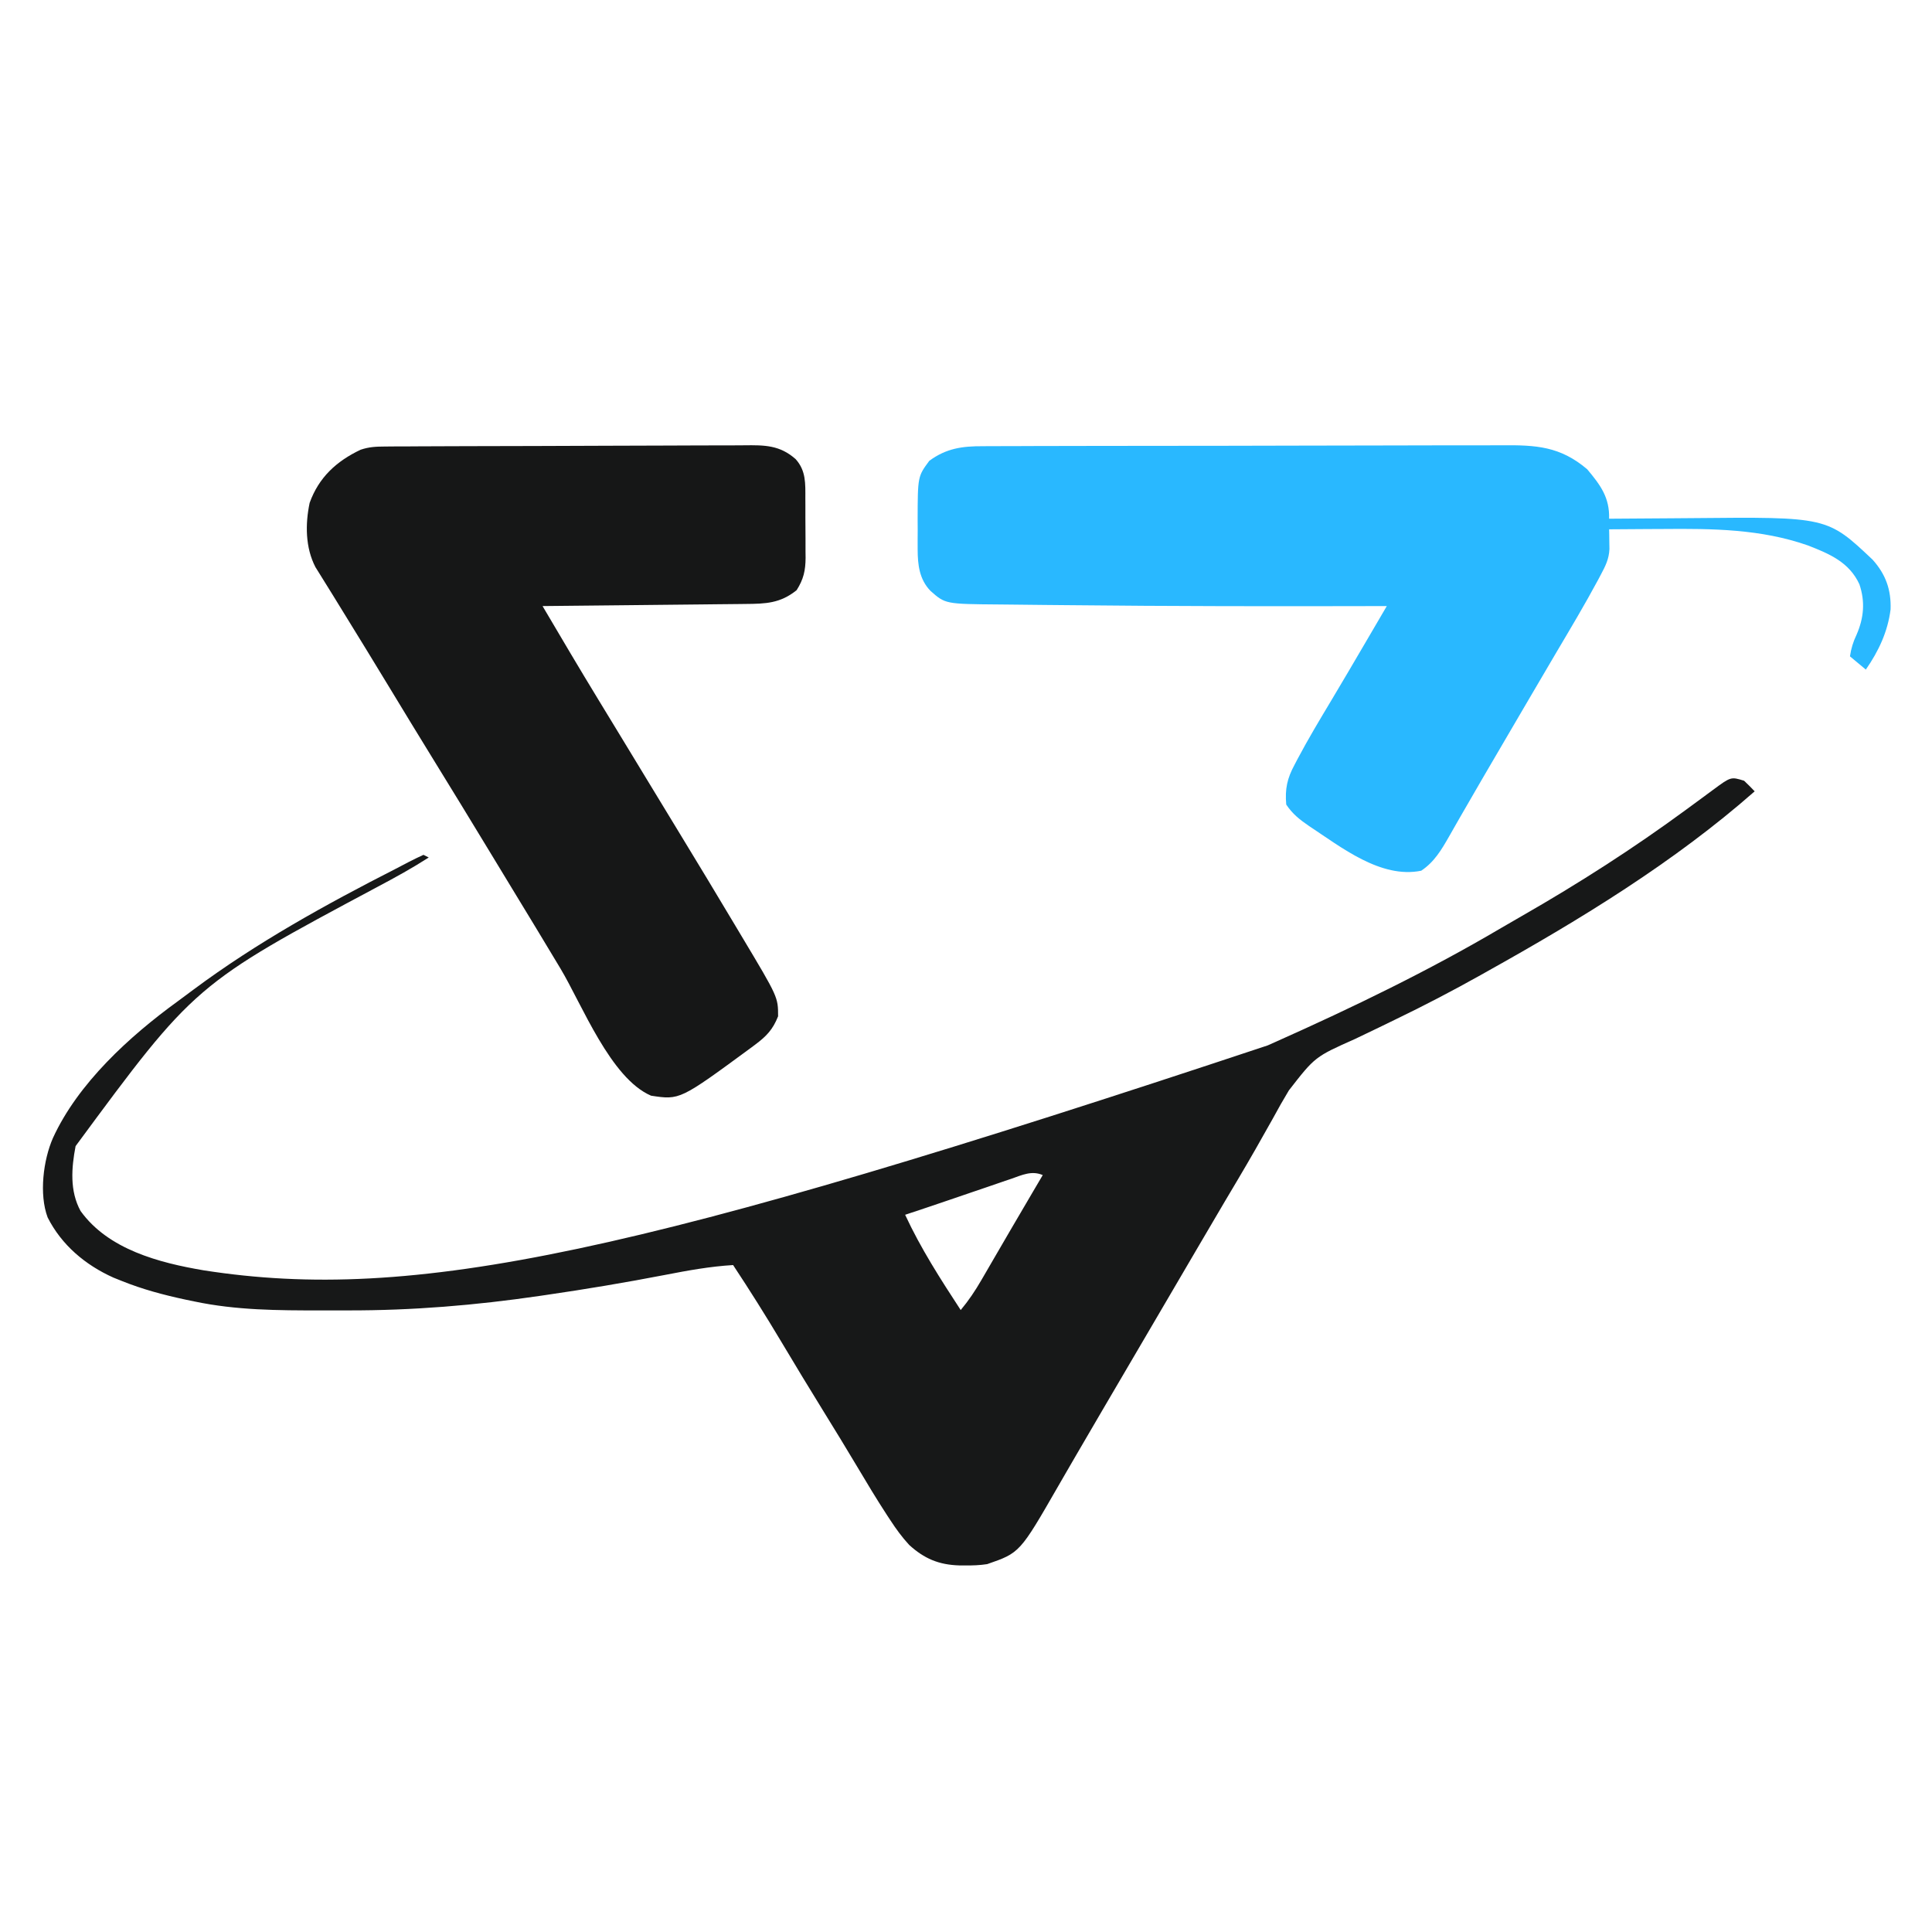
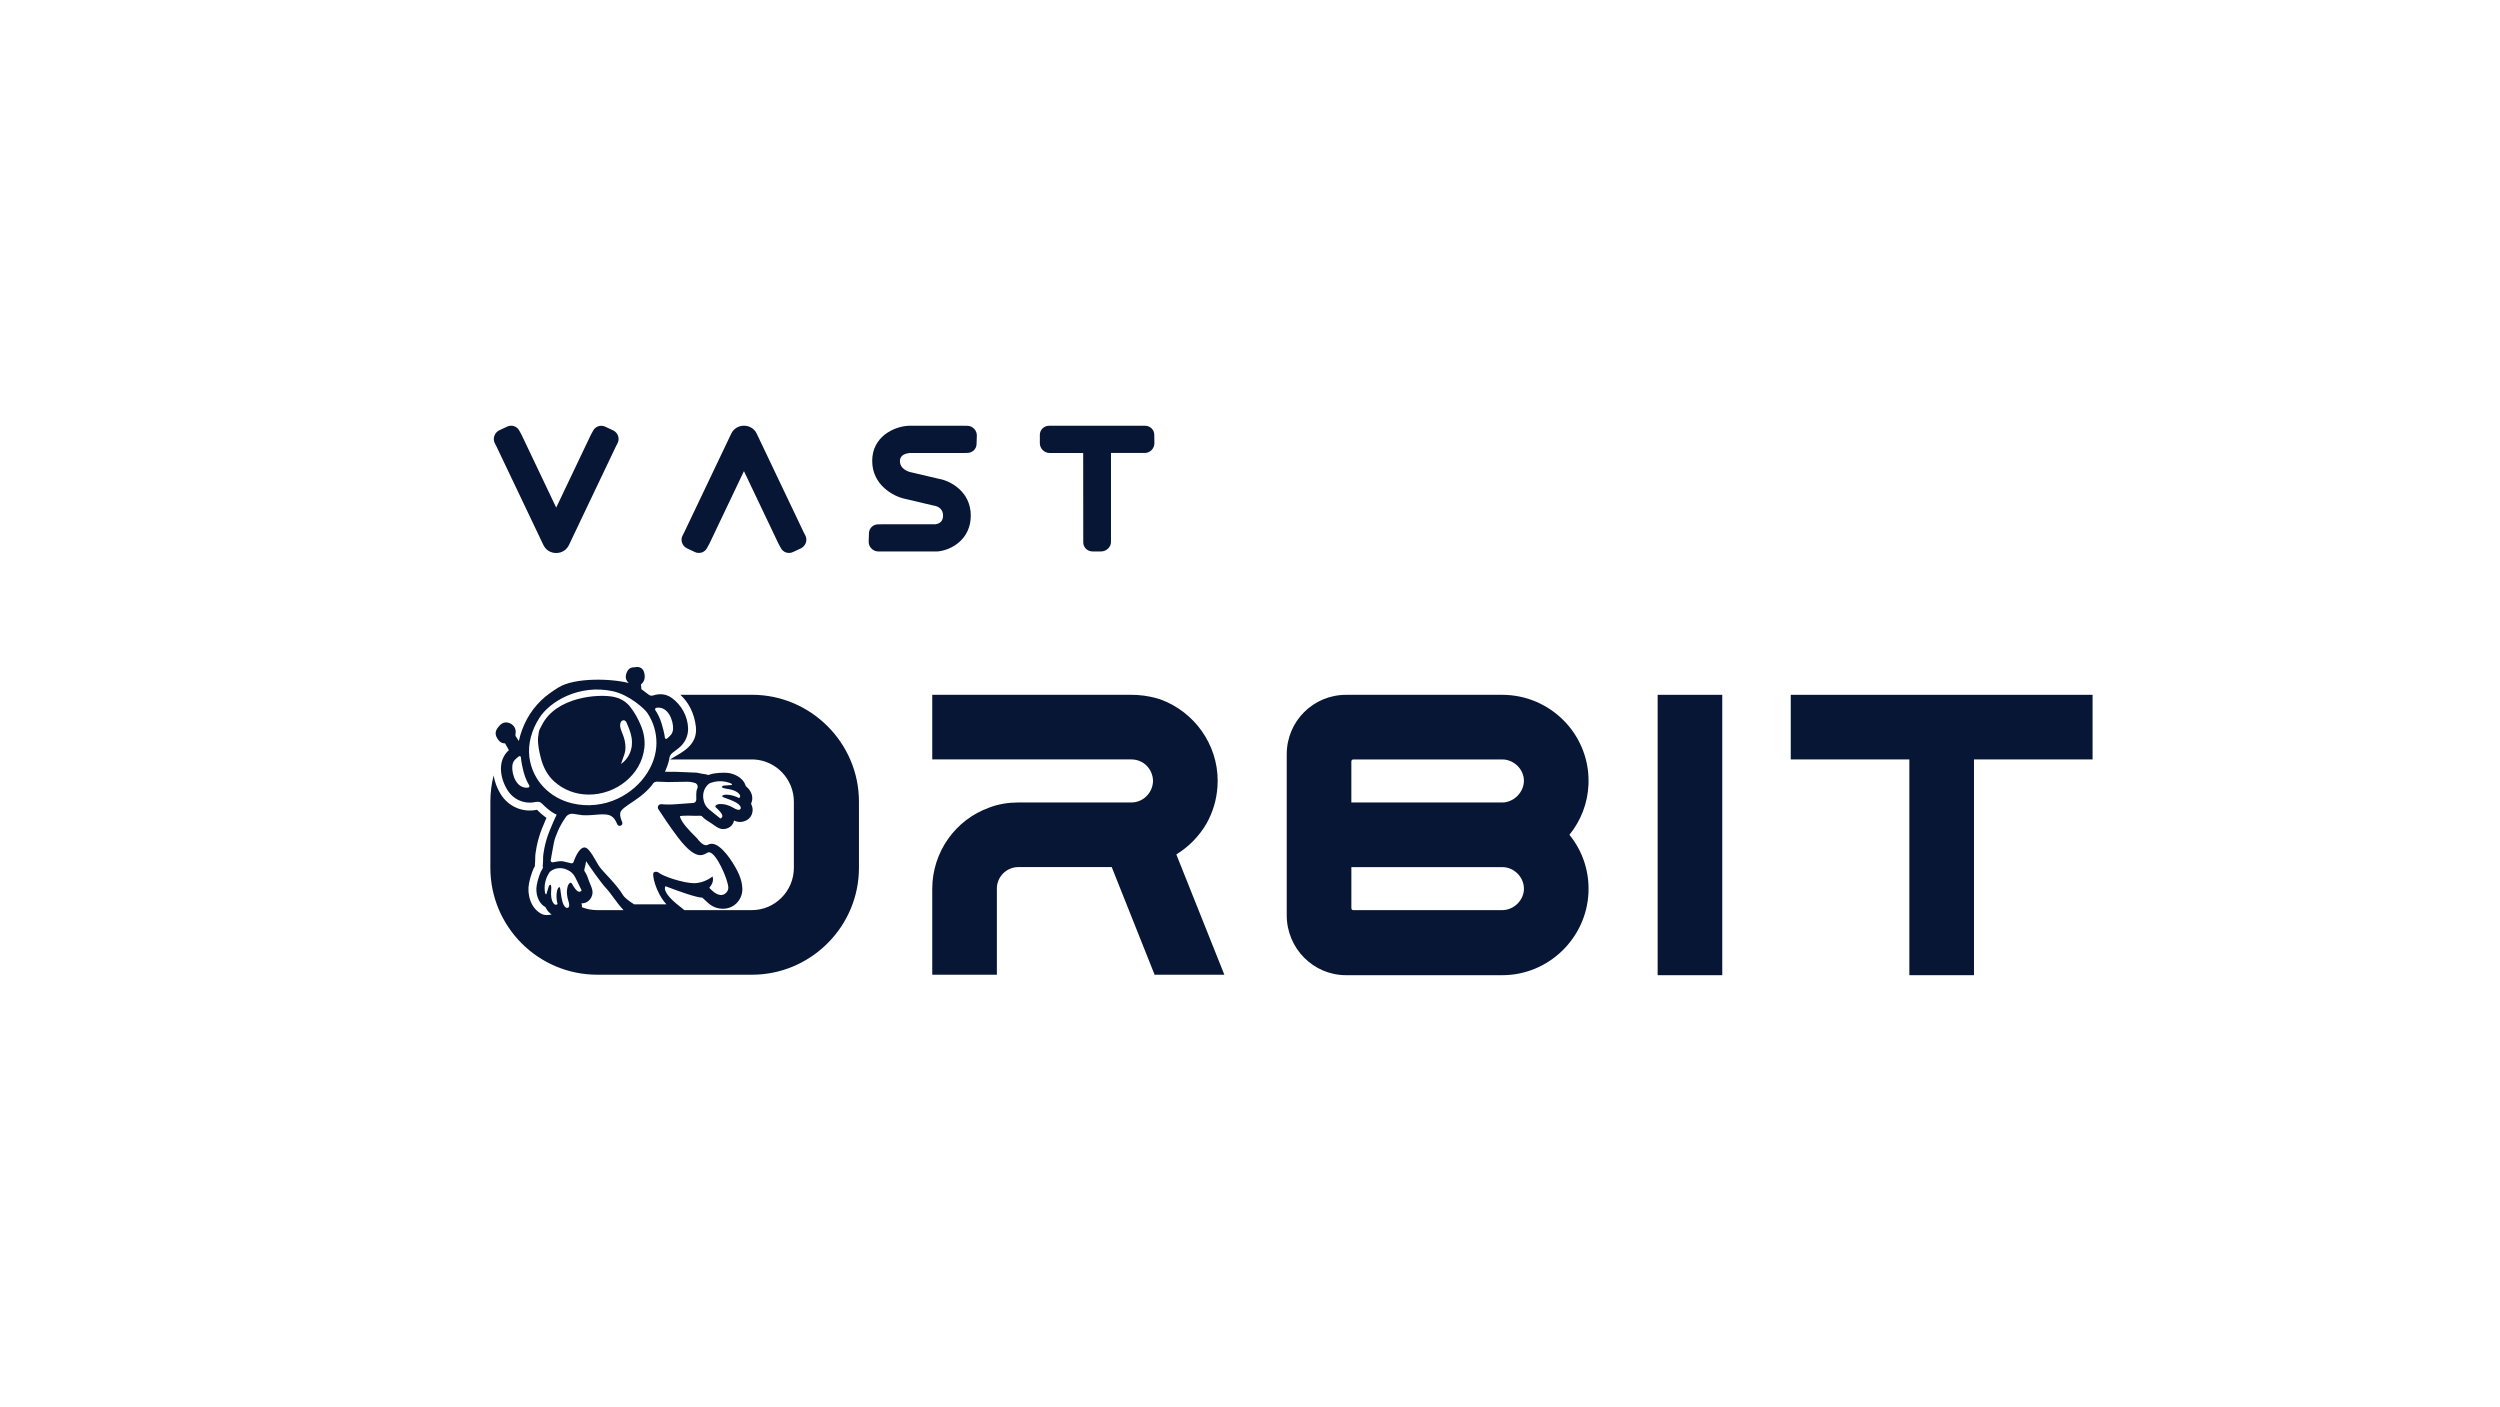
- <svg xmlns="http://www.w3.org/2000/svg" version="1.1" width="730" height="730">
-   <path class="logo-text" d="M0 0 C1.369 1.297 2.707 2.627 4 4 C-26.399 30.742 -61.742 52.33 -97 72 C-97.841 72.473 -98.682 72.946 -99.549 73.433 C-110.232 79.418 -121.033 85.047 -132.062 90.363 C-134.054 91.331 -136.046 92.299 -138.037 93.268 C-141.03 94.724 -144.026 96.17 -147.038 97.586 C-162.13 104.307 -162.13 104.307 -172 117 C-173.018 118.748 -174.042 120.493 -175.07 122.234 C-176.093 124.07 -177.111 125.909 -178.125 127.75 C-182.411 135.43 -186.757 143.064 -191.25 150.625 C-191.778 151.515 -192.307 152.404 -192.851 153.321 C-193.968 155.202 -195.086 157.084 -196.203 158.965 C-199.571 164.653 -202.909 170.359 -206.25 176.062 C-206.974 177.298 -207.697 178.533 -208.421 179.768 C-209.884 182.266 -211.347 184.764 -212.811 187.262 C-216.019 192.741 -219.23 198.218 -222.442 203.695 C-224.211 206.713 -225.981 209.731 -227.75 212.75 C-228.458 213.958 -229.167 215.167 -229.875 216.375 C-230.226 216.973 -230.576 217.571 -230.938 218.188 C-234.125 223.625 -234.125 223.625 -235.187 225.437 C-235.896 226.646 -236.605 227.856 -237.314 229.065 C-239.076 232.072 -240.84 235.079 -242.605 238.085 C-245.89 243.681 -249.168 249.282 -252.418 254.898 C-253.932 257.514 -255.45 260.127 -256.969 262.74 C-257.683 263.971 -258.395 265.203 -259.104 266.437 C-273.656 291.734 -273.656 291.734 -286 296 C-288.785 296.437 -291.496 296.525 -294.312 296.5 C-295.43 296.494 -295.43 296.494 -296.569 296.487 C-304.266 296.25 -309.784 293.938 -315.48 288.734 C-318.17 285.815 -320.402 282.752 -322.562 279.438 C-322.99 278.788 -323.418 278.139 -323.859 277.47 C-327.774 271.466 -331.461 265.329 -335.122 259.168 C-339.281 252.172 -343.533 245.236 -347.812 238.312 C-353.218 229.563 -358.546 220.772 -363.812 211.938 C-369.655 202.142 -375.707 192.512 -382 183 C-390.718 183.516 -399.174 185.066 -407.728 186.725 C-422.685 189.613 -437.676 192.123 -452.75 194.312 C-453.587 194.435 -454.425 194.558 -455.288 194.684 C-479.393 198.2 -503.092 200.175 -527.469 200.13 C-530.927 200.125 -534.384 200.13 -537.842 200.137 C-553.951 200.144 -569.732 200.09 -585.562 196.75 C-586.635 196.528 -587.707 196.306 -588.811 196.078 C-597.121 194.303 -605.102 192.18 -613 189 C-614.039 188.584 -615.078 188.167 -616.148 187.738 C-626.745 182.985 -635.726 175.44 -641 165 C-644.274 156.257 -642.656 143.336 -639 135 C-629.534 114.309 -610.011 96.501 -591.812 83.316 C-589.818 81.868 -587.849 80.39 -585.879 78.91 C-562.05 61.182 -535.885 46.738 -509.47 33.266 C-507.849 32.435 -506.235 31.592 -504.627 30.734 C-502.781 29.764 -500.894 28.873 -499 28 C-498.34 28.33 -497.68 28.66 -497 29 C-503.194 32.986 -509.557 36.489 -516.062 39.938 C-585.363 76.949 -585.363 76.949 -630.438 138.055 C-632.008 146.277 -632.698 155.005 -628.562 162.562 C-618.103 177.128 -598.856 182.136 -582.037 184.99 C-502.748 197.353 -417.713 179.062 -180 100 C-178.943 99.529 -177.887 99.058 -176.798 98.572 C-147.909 85.679 -119.108 71.754 -91.849 55.672 C-89.192 54.113 -86.524 52.575 -83.851 51.043 C-62.483 38.797 -41.863 25.586 -22 11 C-21.011 10.274 -21.011 10.274 -20.002 9.533 C-19.307 9.022 -18.611 8.511 -17.895 7.984 C-16.858 7.223 -16.858 7.223 -15.801 6.447 C-14.464 5.463 -13.128 4.477 -11.795 3.489 C-4.981 -1.542 -4.981 -1.542 0 0 Z M-276.844 150.387 C-277.609 150.645 -278.374 150.903 -279.162 151.169 C-281.611 151.999 -284.056 152.843 -286.5 153.688 C-288.114 154.237 -289.729 154.786 -291.344 155.334 C-294.464 156.394 -297.582 157.459 -300.699 158.529 C-306.121 160.388 -311.558 162.2 -317 164 C-311.103 176.712 -303.655 188.28 -296 200 C-293.015 196.431 -290.578 192.787 -288.242 188.766 C-287.725 187.878 -287.725 187.878 -287.196 186.973 C-286.086 185.068 -284.98 183.159 -283.875 181.25 C-283.113 179.941 -282.351 178.632 -281.588 177.323 C-280.083 174.74 -278.58 172.156 -277.078 169.571 C-274.381 164.933 -271.662 160.309 -268.938 155.688 C-268.155 154.358 -267.372 153.029 -266.59 151.699 C-266.065 150.808 -265.541 149.918 -265 149 C-269.179 147.203 -272.81 148.975 -276.844 150.387 Z " fill="#171818" transform="translate(659,295)" />
-   <path class="logo-text" d="M0 0 C1.3 -0.011 2.599 -0.023 3.938 -0.035 C5.371 -0.037 6.804 -0.039 8.237 -0.041 C9.752 -0.051 11.267 -0.061 12.782 -0.071 C16.891 -0.098 21.001 -0.111 25.111 -0.119 C27.68 -0.125 30.25 -0.134 32.819 -0.143 C40.865 -0.17 48.91 -0.189 56.955 -0.197 C66.232 -0.206 75.508 -0.241 84.784 -0.299 C91.963 -0.342 99.14 -0.362 106.319 -0.365 C110.603 -0.367 114.886 -0.379 119.17 -0.415 C123.201 -0.448 127.231 -0.452 131.263 -0.434 C132.738 -0.433 134.213 -0.441 135.689 -0.461 C143.453 -0.559 149.216 -0.549 155.203 4.764 C159.154 9.154 158.876 14.011 158.869 19.652 C158.873 20.452 158.878 21.252 158.882 22.076 C158.888 23.763 158.888 25.45 158.884 27.137 C158.881 29.707 158.904 32.275 158.929 34.845 C158.932 36.489 158.932 38.133 158.931 39.777 C158.941 40.54 158.95 41.302 158.959 42.088 C158.918 46.871 158.198 50.134 155.568 54.281 C149.38 59.259 143.889 59.429 136.198 59.486 C135.368 59.496 134.538 59.506 133.683 59.516 C130.951 59.548 128.219 59.573 125.486 59.597 C123.588 59.618 121.689 59.639 119.79 59.66 C114.801 59.715 109.812 59.765 104.822 59.813 C99.728 59.863 94.633 59.919 89.539 59.974 C79.549 60.082 69.558 60.183 59.568 60.281 C66.588 72.195 73.617 84.1 80.818 95.906 C81.534 97.082 82.249 98.257 82.965 99.433 C84.435 101.851 85.907 104.268 87.379 106.684 C89.533 110.223 91.684 113.763 93.834 117.304 C94.183 117.88 94.533 118.456 94.893 119.049 C96.306 121.377 97.719 123.705 99.132 126.033 C102.999 132.405 106.868 138.776 110.748 145.14 C118.071 157.16 125.352 169.204 132.559 181.294 C133.386 182.681 134.214 184.068 135.044 185.453 C148.568 208.054 148.568 208.054 148.568 215.281 C146.605 220.255 144.199 222.795 139.943 225.968 C139.386 226.385 138.828 226.801 138.253 227.23 C111.446 246.933 111.446 246.933 100.568 245.281 C85.308 238.741 74.521 210.932 66.359 197.277 C60.255 187.068 54.068 176.909 47.888 166.745 C45.344 162.559 42.802 158.37 40.263 154.179 C32.749 141.782 25.198 129.408 17.587 117.069 C12.355 108.579 7.174 100.058 2.006 91.529 C-3.978 81.652 -10.013 71.806 -16.08 61.98 C-17.295 60.012 -18.507 58.042 -19.716 56.071 C-20.859 54.213 -22.01 52.36 -23.169 50.512 C-23.707 49.643 -24.245 48.774 -24.799 47.879 C-25.273 47.121 -25.747 46.363 -26.236 45.582 C-30.079 38.186 -30.121 29.291 -28.432 21.281 C-24.974 11.661 -18.319 5.554 -9.189 1.215 C-5.982 0.128 -3.385 0.018 0 0 Z " fill="#161717" transform="translate(145.4318,168.7191)" />
-   <path class="logo-accent" d="M0 0 C1.371 -0.01 1.371 -0.01 2.769 -0.021 C5.814 -0.04 8.859 -0.037 11.904 -0.035 C14.094 -0.044 16.285 -0.054 18.475 -0.065 C24.413 -0.092 30.351 -0.099 36.289 -0.101 C40.002 -0.103 43.715 -0.109 47.428 -0.117 C59.72 -0.143 72.013 -0.157 84.305 -0.155 C84.967 -0.155 85.629 -0.155 86.31 -0.155 C87.304 -0.155 87.304 -0.155 88.318 -0.154 C99.051 -0.153 109.784 -0.182 120.517 -0.224 C131.556 -0.267 142.596 -0.287 153.635 -0.285 C159.825 -0.285 166.015 -0.293 172.206 -0.325 C178.029 -0.354 183.853 -0.354 189.676 -0.332 C191.808 -0.329 193.94 -0.336 196.072 -0.354 C208.983 -0.457 218.098 0.024 228.327 8.71 C233.318 14.675 236.827 19.35 236.608 27.401 C237.28 27.394 237.952 27.388 238.644 27.381 C245.735 27.314 252.826 27.269 259.917 27.236 C262.552 27.223 265.187 27.201 267.822 27.175 C319.024 26.679 319.024 26.679 336.163 42.87 C341.16 48.429 343.206 54.298 342.96 61.655 C341.871 70.157 338.438 77.425 333.608 84.401 C331.628 82.751 329.648 81.101 327.608 79.401 C328.071 76.347 328.782 74.031 330.108 71.214 C332.869 64.867 333.41 58.741 331.171 52.151 C327.331 43.835 319.92 40.685 311.729 37.495 C293.954 31.266 275.648 31.111 257.046 31.276 C255.051 31.286 253.057 31.295 251.063 31.303 C246.245 31.325 241.426 31.36 236.608 31.401 C236.63 32.421 236.63 32.421 236.652 33.461 C236.664 34.356 236.675 35.252 236.687 36.174 C236.709 37.503 236.709 37.503 236.731 38.859 C236.55 42.612 235.244 45.233 233.483 48.526 C232.955 49.524 232.955 49.524 232.416 50.543 C227.414 59.855 221.978 68.94 216.597 78.035 C213.447 83.366 210.32 88.71 207.191 94.053 C206.108 95.902 205.024 97.75 203.94 99.599 C199.363 107.403 194.793 115.212 190.233 123.026 C189.384 124.481 189.384 124.481 188.517 125.965 C185.806 130.612 183.108 135.266 180.436 139.936 C179.937 140.808 179.437 141.679 178.922 142.576 C177.997 144.192 177.075 145.809 176.157 147.429 C173.244 152.511 170.574 157.09 165.608 160.401 C150.316 163.495 135.359 151.489 123.255 143.528 C119.708 141.101 117.001 138.991 114.608 135.401 C114.096 129.489 114.955 125.513 117.796 120.276 C118.15 119.596 118.505 118.917 118.87 118.216 C122.889 110.64 127.3 103.282 131.712 95.93 C136.037 88.701 140.294 81.433 144.549 74.163 C145.336 72.82 146.123 71.476 146.91 70.133 C148.81 66.889 150.709 63.645 152.608 60.401 C151.393 60.404 151.393 60.404 150.154 60.408 C110.57 60.511 70.988 60.482 31.406 60.054 C28.738 60.026 26.071 60.002 23.403 59.98 C19.195 59.943 14.986 59.897 10.778 59.843 C9.237 59.825 7.696 59.81 6.155 59.798 C-14.204 59.635 -14.204 59.635 -19.829 54.651 C-24.012 50.313 -24.645 44.809 -24.658 39.007 C-24.66 37.803 -24.663 36.6 -24.665 35.36 C-24.654 33.493 -24.654 33.493 -24.642 31.589 C-24.65 30.356 -24.657 29.123 -24.665 27.852 C-24.63 11.43 -24.63 11.43 -20.267 5.526 C-13.857 0.788 -7.72 -0.043 0 0 Z " fill="#29b8ff" transform="translate(371.3919,168.5989)" />
+ <svg xmlns="http://www.w3.org/2000/svg" id="Layer_5" data-name="Layer 5" viewBox="0 0 1920 1080">
+   <defs>
+     <style>
+       .cls-1 {
+         fill: #081636;
+       }
+     </style>
+   </defs>
+   <path class="cls-1" d="M464.82,327.68l6.04,2.83c3.56,1.64,5.27,6.06,3.56,9.59l-1.49,2.92-36.04,75.67c-1.76,3.67-5.5,6.01-9.59,6.01h-.32c-4.1,0-7.84-2.34-9.59-6.01l-36.04-75.67-1.49-2.92c-1.67-3.54.09-7.96,3.6-9.63l6.04-2.83c3.56-1.68,7.79-.18,9.46,3.36l1.71,3.14,26.49,55.69,26.49-55.64,1.71-3.14c1.67-3.54,5.9-5.04,9.46-3.36Z" />
+   <path class="cls-1" d="M533.69,423.98l-6.04-2.83c-3.56-1.68-5.27-6.1-3.56-9.59l1.49-2.92,36.04-75.67c1.76-3.67,5.5-6.01,9.59-6.01h.32c4.1,0,7.84,2.34,9.59,6.01l36.04,75.67,1.49,2.92c1.67,3.54-.05,7.91-3.6,9.59l-6.04,2.83c-3.56,1.68-7.79.18-9.46-3.36l-1.71-3.14-26.49-55.64-26.49,55.64-1.71,3.14c-1.67,3.54-5.9,5.04-9.46,3.36Z" />
+   <path class="cls-1" d="M742.56,347.83c3.96.18,7.3-2.78,7.43-6.67l.22-6.54c.14-3.84-3.01-7.42-6.98-7.6l-3.65-.04h-41.62c-.23,0-.45,0-.72.04-10.99.71-27.39,8.49-27.39,26.96s16.17,27.18,24.86,29.04l21.71,5.13c.31.09.63.13.95.18,1.17.18,6.89,1.33,6.89,7.65,0,3.8-1.94,6.06-5.81,6.67h-40.86l-2.79.04c-3.96-.18-7.3,2.78-7.43,6.67l-.23,6.54c-.14,3.85,3.02,7.43,6.98,7.6l3.47.04h41.62c.31,0,.68,0,.99-.04,10.18-.93,25.36-9.02,25.36-27.54s-15.77-26.78-24.55-28.24l-21.44-5.04c-.09-.04-.18-.04-.27-.04l-.07-.02c-.82-.2-8.09-2.01-8.09-8.6,0-4.55,4.46-5.79,7.3-6.1h41.08l3.02-.09Z" />
+   <path class="cls-1" d="M879.28,326.97c3.96-.04,7.21,3.05,7.21,6.89l.09,6.63c0,3.89-3.29,7.34-7.26,7.38h-26.08v68.51c-.09,3.89-3.61,7.12-7.52,7.12h-6.76c-3.92-.04-7.07-3.18-7.02-7.07l-.05-68.52-26.04-.03c-3.96-.09-7.25-3.54-7.25-7.38v-6.63c.05-3.85,3.24-6.94,7.21-6.89h73.47Z" />
+   <path class="cls-1" d="M926.6,632.47l.09-.15c4.73-8.45,7.67-18.06,8.34-28.29l.14-4.42c0-27.85-17.75-52.82-43.86-62.43l-.25-.08-.23-.08-2.69-.8c-6.28-1.73-12.66-2.61-19.3-2.61h-152.87v49.63h152.87c9.17,0,16.45,7.1,16.69,16.52-.23,9.19-7.6,16.54-16.69,16.54h-86.88c-7.14,0-14.9,1.11-22.15,3.9-26.21,9.33-43.84,34.37-43.84,62.42v65.99h49.63v-66.32c0-8.91,7.46-16.36,16.37-16.36h71.84l32.94,82.68h53.56l-36.9-92.42c9.71-5.91,17.69-14.21,23.21-23.72Z" />
+   <polygon class="cls-1" points="1375.3 533.62 1375.3 583.24 1466.38 583.24 1466.38 748.94 1516.02 748.94 1516.02 583.24 1607.1 583.24 1607.1 533.62 1375.3 533.62" />
+   <rect class="cls-1" x="1273.07" y="533.62" width="49.63" height="215.33" />
+   <path class="cls-1" d="M1219.95,602.56l.06-2.94c0-36.35-29.73-66-66.32-66h-119.83c-25.32,0-45.65,20.32-45.65,45.64v123.71c0,25.2,20.2,45.98,45.65,45.98h119.83c35.52,0,64.46-28.21,66.24-62.95l.08-3.37c0-15.38-5.16-29.74-14.69-41.51,8.91-11.02,14.01-24.29,14.63-38.56ZM1153.69,698.98h-114.34c-.63,0-1.16-.37-1.39-.91l-.11-.59v-31.54h115.85l1.67.08c8.25.86,15.01,8.02,15.01,16.6s-7.61,16.36-16.68,16.36ZM1153.69,616.3h-115.85v-31.54c0-.84.67-1.51,1.5-1.51h114.34c9.07,0,16.68,7.62,16.68,16.37s-7.69,16.68-16.68,16.69Z" />
+   <path class="cls-1" d="M492.21,557.21c-2.2-5.29-4.84-10.11-8.38-14.55-.76-.96-4.48-5.68-12.04-7.37-12.07-2.7-44.79-.11-55.59,21.55-1.03,2.01-2.15,3.64-2.43,5.66l-.56,4.13c-.27,5.41.85,10.47,2.2,15.69,1.77,6.82,4.93,13.06,10.23,17.87,7.18,6.52,16.57,10,26.33,10.06,20.77.12,40.56-14.88,42.9-35.84.66-5.92-.4-11.74-2.67-17.21ZM483.49,578.92c-1.39,3.15-3.6,5.71-6.56,7.84l2.57-7.42c1.22-3.51,1.02-7.06.26-10.61-1.29-6.07-5-10.26-2.85-14.36.39-.74,1.44-1.28,2.27-1.21.59.05,1.55.76,1.87,1.49,3.71,8.41,6.27,15.61,2.43,24.28Z" />
+   <path class="cls-1" d="M577.51,533.62h-54.97c6.25,5.74,10.66,14.03,11.88,24.35,1.71,14.38-10.92,19.9-18.6,24.56-.39.24-.79.48-1.18.72h62.87l1.64.04c16.84.87,30.54,15.03,30.54,32.47v50.71c0,18-14.61,32.5-32.18,32.5h-51.91c-1.6-1.25-3.54-2.81-5.9-4.75-8.48-6.98-9.17-10.9-9.07-12.26.04-.58.24-1.02.45-1.34.31.12.64.24.99.37,11.21,4.22,22.18,8.12,27.34,8.43l4.52,4.14c3.22,2.95,7.42,4.5,11.87,4.35,4.01-.13,7.7-1.84,10.4-4.8,2.66-2.93,4.06-6.73,3.93-10.72-.25-7.45-3.86-14.15-7.73-20.28-.55-.87-3.48-5.41-7.01-9.04-4.49-4.6-8.38-6.08-11.57-4.38-1.41.75-3.51,1.01-7.37-3.44-.38-.75-1.22-1.58-2.87-3.21-3.26-3.23-10.57-10.47-11.42-15.24,1.27-.27,4.18-.5,10.84-.28.77.03,1.34.04,1.61.04.4,0,.79-.03,1.2-.04,1.08-.05,2.1-.1,2.92.13.23.08.75.62,1.07.95.32.33.63.65.94.91,1.17,1.02,2.35,1.75,3.48,2.45.54.34,1.1.68,1.65,1.06l4.21,2.89c2.47,1.7,4.9,2.21,7.45,1.57,2.83-.71,4.97-2.57,5.87-5.11.14-.41.25-.82.31-1.23l.62.28c2.85,1.29,6.29,1.08,9.21-.55,2.75-1.54,4.43-4.46,4.48-7.81.03-1.86-.58-3.46-1.2-4.88,2.07-4.25.66-9.62-3.62-13-.28-.22-.56-.64-.66-.98-1.73-5.84-8.9-9.52-14.85-9.71-3.57-.11-6.97.13-10.4.73l-3.06.89c-.25.08-.39.11-.47.12-1.1-.54-2.14-.65-2.98-.75-.29-.03-.57-.06-.86-.12l-4.89-.96-15.52-.63-8.81-.07,1.23-3.06c.6-1.28,2.08-5.63,2.33-8.35.46-1.32,1.21-2.34,2.36-3.22l4.57-3.51c4.76-3.66,7.48-9.4,7.27-15.34-.32-9.09-5.02-17.78-12.58-23.24-4.08-2.95-9.16-3.61-14.29-1.86-1.53.52-2.78-.16-3.39-.62l-5.59-4.17-.37-3.67c1.93-1.53,3.81-4.33,2.47-9.22-.57-2.08-1.79-3.1-2.72-3.59-1.64-.86-3.31-.62-4.11-.42-.15,0-.3.01-.45.02-1.88.06-4.72.14-6.3,4.51-1.11,3.07-.5,5.63,1.82,7.63-13.43-3.55-41.74-4.35-54.1,3.41-4.42,2.77-9.08,5.9-13.28,9.95-8.54,8.26-14.44,19.01-17.1,31.14l-2.57-3.91v-1.43c.9-4.38-1.76-7.42-4.86-8.52-1.95-.69-4.84-.87-7.53,2.19-1.67,1.89-4.45,5.04-1.72,9.45,1.32,2.14,2.81,4.04,6.09,4.04h.02l2.93,5.21c-8.81,7.74-7.04,20.88-1.31,30.34,4.6,7.6,13.11,11.32,21.66,9.49,2.25-.48,3.84-.08,5.18,1.32,1.02,1.07,6.11,6.22,11.14,8.39-1.19,2.46-2.98,6.39-5.32,12.13-4.29,10.51-4.99,19.32-5.02,19.69l-.15,5.09c0,.29-.04.58-.08.87-.09.84-.21,1.89.07,3.07-.03.07-.09.2-.22.43l-1.42,2.53-.12.26c-1.35,3.2-2.33,6.47-3.01,9.98-1.14,5.84.86,13.65,6.18,16.63.31.17.66.54.81.86,1.06,2.21,2.63,3.93,4.45,5.08-1.28.28-2.53.5-3.79.5-1.46,0-2.92-.3-4.44-1.14-8.09-4.53-10.74-15.05-9.17-23.09.76-3.92,1.87-7.57,3.38-11.17l.19-.45.93-1.66c-.02-1.03.07-1.88.14-2.51.01-.13.03-.27.04-.4l.16-5.33c.03-.41.81-10.15,5.46-21.53,1.17-2.88,2.22-5.32,3.12-7.37-3.26-2.29-5.95-4.87-7.28-6.23-11.1,2.35-22.11-2.46-28.06-12.29-2.7-4.46-4.47-9.3-5.24-14.07-1.63,6.46-2.51,13.22-2.51,20.19v50.71c0,45.35,36.8,82.14,82.14,82.14h118.79c43.59,0,79.82-34.5,82.04-77.92l.11-4.22v-50.71c0-45.38-37.15-82.14-82.14-82.14ZM544.71,601.7c5.29-2.23,11.26-2.29,16.55-.09.53.22,1.06.86.92,1.26l-6.51.48c-.55.04-1.2.65-1.48,1.23,1,.59,2,.89,3.09,1.05,3.94.58,8.92,1.62,10.89,4.78.52.83.28,2.03-.56,2.5-3-1.52-6.27-2.57-9.65-2.6-1.27-.01-2.52.14-3.51,1.03.3.5.97.94,1.64,1.17,3.38,1.16,6.44,2.31,9.47,3.98,2.08,1.15,4.06,3.34,3.13,4.77-.95,1.46-3.36.38-5.4-.84-3.39-2.02-7.07-3.14-11.01-2.88-1.12.08-2.82.86-2.9,1.55-.03.28.24.88.46,1.08,2.04,1.8,5.28,5.02,4.91,6.92-.11.57-.94,1.57-1.55,1.49l-8.54-6.9c-2.39-1.93-3.82-4.47-4.34-7.39-1.03-4.75.51-9.6,4.41-12.57ZM504.09,543.58c9.16-1.43,13.18,10.16,12.82,16.25-.24,3.98-2.54,5.5-4.62,7.39-.54.49-1.41.23-1.62-.46,0,0-.32-3.78-2.61-11.27-1.5-4.89-3.52-8.28-4.75-10.04-.5-.72-.09-1.73.78-1.86ZM509.76,595.08s0,.02,0,.02c0,0,0,0,0-.01h0ZM405.56,604.91c-9.21,1.02-12.71-10.73-12.08-16.8.41-3.97,2.79-5.38,4.95-7.18.56-.46,1.42-.17,1.6.53,0,0,.15,3.79,2.1,11.37,1.28,4.95,3.15,8.43,4.3,10.24.47.74.01,1.73-.86,1.83ZM406.59,581.59c-1.39-10.39,1.93-21.4,7.64-30.21,7.84-12.48,30.39-26.15,56.36-20.54,12.63,2.73,24.44,13.49,26.58,16.7,4.67,7,7.12,15.19,6.97,23.62-.14,7.94-2.66,15.33-6.84,22.06-5.46,8.8-13.42,15.64-22.82,20.11-10.79,5.13-23.48,6.43-35.1,3.63-17.26-4.15-30.42-17.47-32.8-35.36ZM444.85,684.9c-1.94-.06-4.36-3.93-5.66-6.32-.14-.27-.67-.66-.95-.69-.68-.07-1.83,1.42-2.15,2.49-1.13,3.78-.85,7.62.37,11.37.73,2.26,1.25,4.85-.38,5.46-1.6.59-3.3-1.82-3.96-4.11-.95-3.32-1.4-6.56-1.78-10.11-.08-.7-.36-1.45-.78-1.85-1.08.77-1.51,1.96-1.78,3.2-.71,3.3-.42,6.72.4,9.98-.64.72-1.86.69-2.56,0-2.64-2.62-2.56-7.7-2.25-11.68.09-1.1.01-2.14-.34-3.25-.63.15-1.37.65-1.53,1.18l-1.91,6.24c-.43.05-.93-.61-1.02-1.18-.98-5.65.4-11.46,3.75-16.12,3.77-3.15,8.83-3.58,13.24-1.52,2.74,1.15,4.9,3.11,6.25,5.87l4.84,9.86c-.06.62-1.21,1.2-1.79,1.18ZM458.72,698.98c-4.16,0-8.14-.79-11.8-2.22.04-.79-.01-1.59-.17-2.37l-.14-.67c.42.03.84.02,1.27-.03,2.67-.32,4.96-2,6.28-4.59,1.19-2.34,1.23-4.83.12-7.61l-1.89-4.74c-.25-.62-.46-1.23-.67-1.84-.43-1.26-.88-2.56-1.62-3.94-.19-.36-.43-.73-.68-1.12-.25-.38-.66-1.01-.69-1.25-.04-.86.23-1.84.52-2.88.11-.39.21-.77.31-1.16.2-.8.33-1.71.47-2.68.02-.17.05-.35.08-.52,3.51,5.26,11.37,16.49,15.11,20.48,1.98,2.12,3.97,4.82,6.08,7.69,2.37,3.22,4.85,6.6,7.57,9.44h-20.16ZM487.06,694.56c-3.86-2.4-7.39-5.13-8.61-7.16-5.13-8.5-15.07-17.59-17.97-21.64-2.68-3.74-7.57-14.71-11.41-14.91-4.86-.26-8.46,10.86-8.46,10.86-.19.93-1.12,1.52-2.04,1.28l-1.94-.49-4.07-.96c-2.06-.48-5.31.2-7.95.71-.99.19-1.85-.67-1.67-1.65l2.31-12.66c.56-3.39,1.85-6.48,3.19-9.66,1.62-3.83,3.73-7.32,6.1-10.77,1.3-1.89,3.58-2.86,5.84-2.47l6.83,1.02c8.86.56,16.6-1.94,21.5.32,2.7,1.25,4.21,3.84,5.28,6.56.46,1.19,1.87,1.69,2.97,1.05.91-.53,1.3-1.66.87-2.62-1.01-2.3-2.45-6.19-.79-8.62,2.02-2.96,8.97-6.69,14.77-11.11,4.83-3.68,8.78-8.28,9.33-9.32.67-1.28,2.01-2.06,3.45-2l8.43.3,14.77-.23c1.38-.04,2.77.11,4.11.45l1.62.41c1.82.47,2.83,2.47,2.03,4.22-.66,1.45-.84,3.08-.83,4.68l.03,3.92c.03,1.36-1.01,2.51-2.37,2.61l-2.94.21-10,.72s0,0,0,0c-3.98.34-7.73.34-11.52.02-2.05-.17-3.42,2.06-2.31,3.79,3.17,4.91,8.66,13.2,14.66,21.18,16.76,22.3,21.19,11.47,24.51,11.96,5.75.85,14.1,20.86,14.54,26.53.19,2.4-.96,4.39-2.75,5.48-4.07,2.48-8.59-1.23-11.82-4.74,2.18-2.53,3.5-5.44,2.49-8.72,0,0-6.23,5.21-14.25,5.18-8.02-.03-23.62-5.19-27.01-8.01-1.07-.89-2.6-1.03-3.81-.33-1.82,1.05,1.28,15.44,9.65,24.59h-24.73Z" />
</svg>
